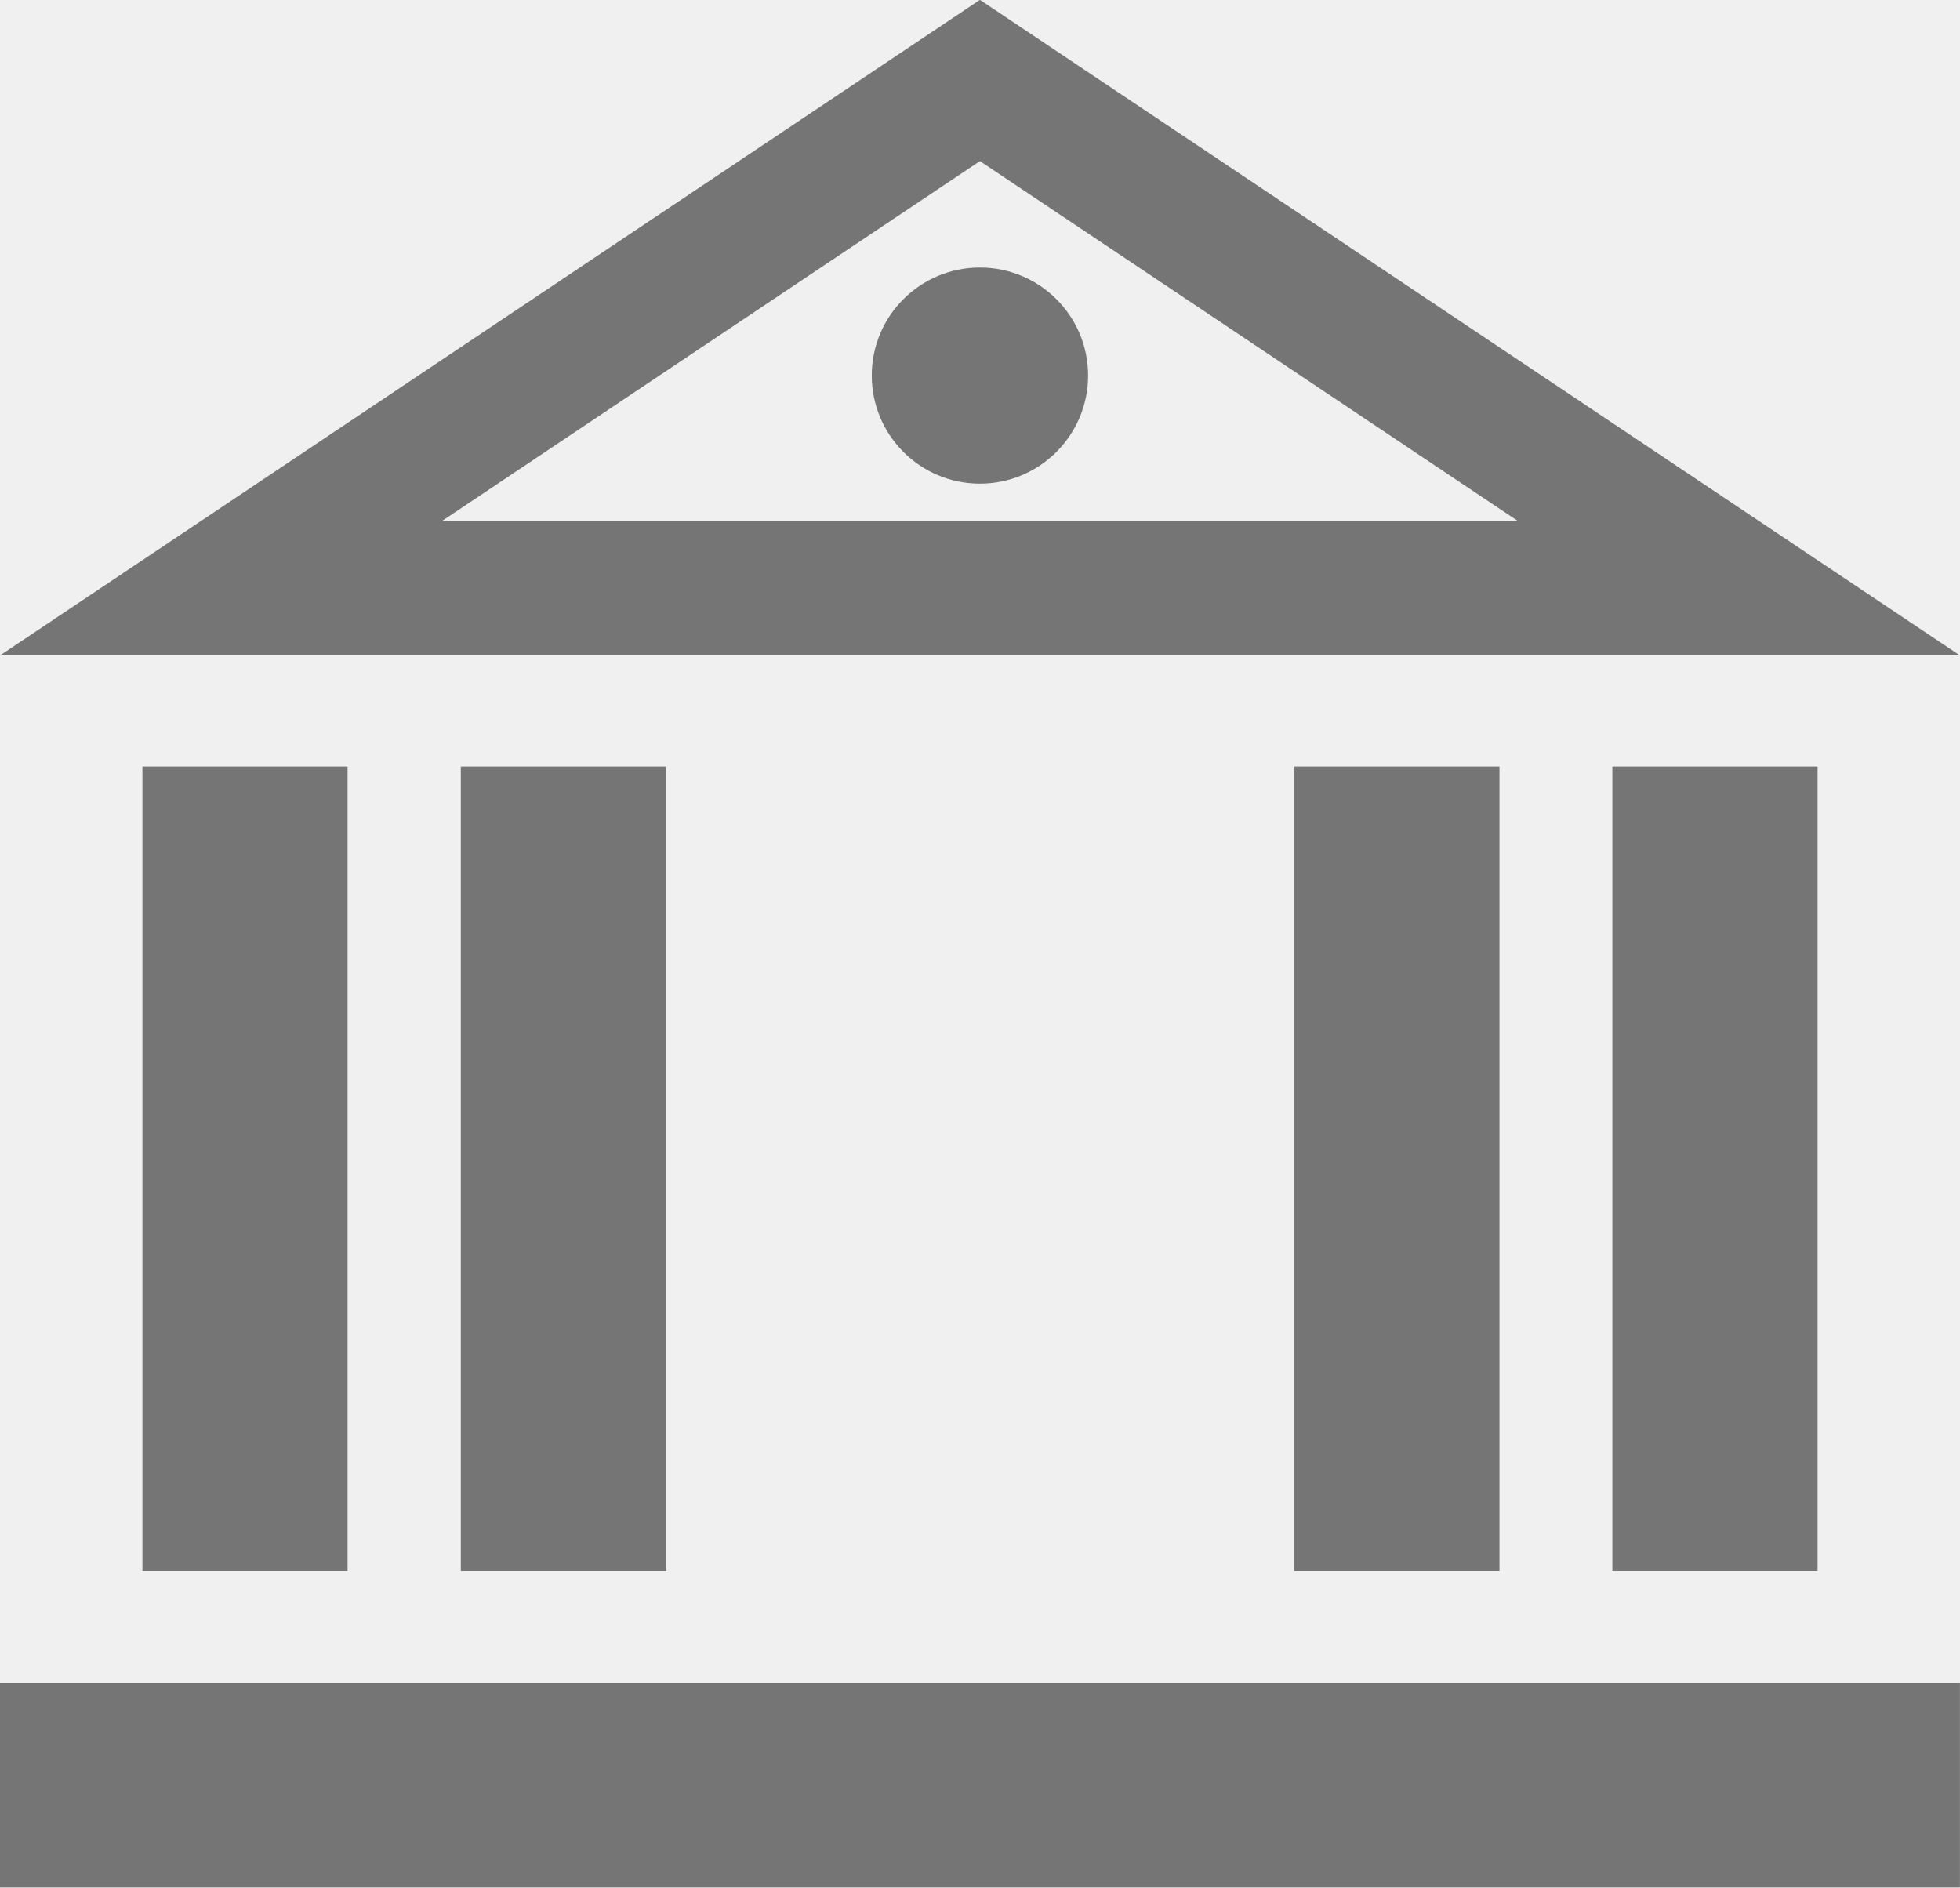
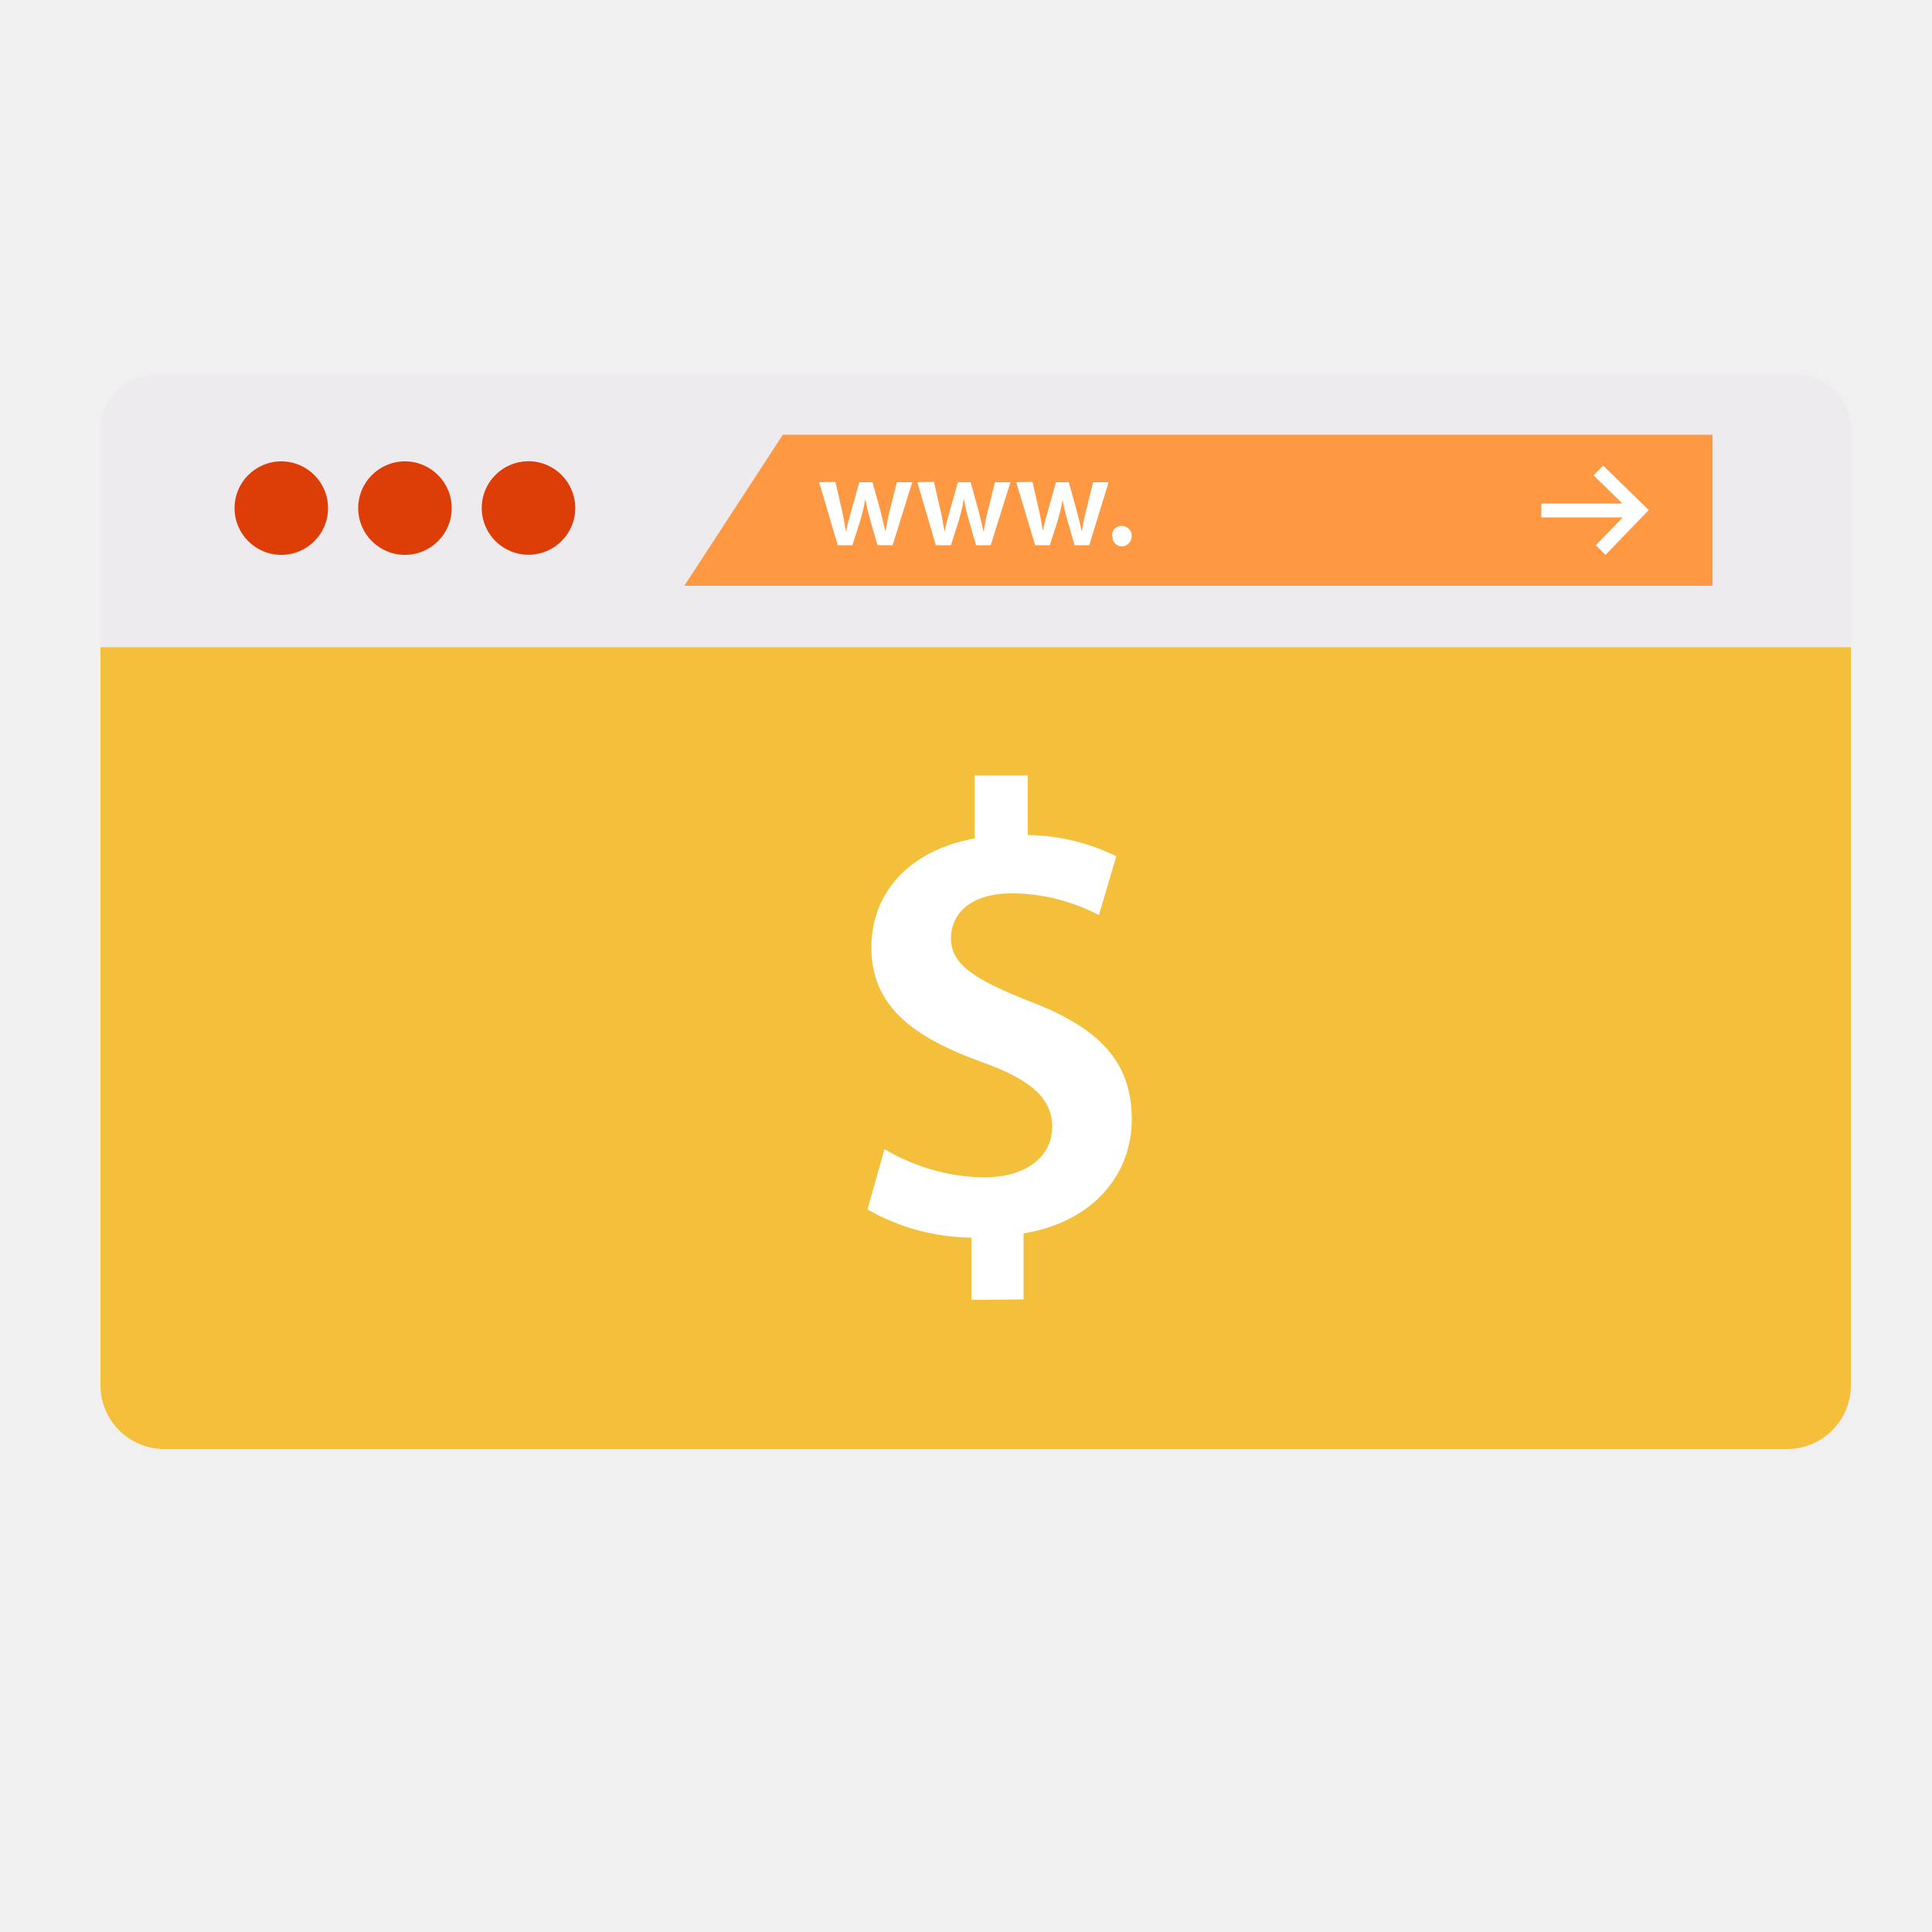
- <svg xmlns="http://www.w3.org/2000/svg" width="27" height="26">
-   <path fill="#757575" fill-rule="evenodd" d="M0 25.999v-2.82h26.999v2.82H0zm22.211-4.356V10.558h2.827v11.085h-2.827zm-4.381 0V10.558h2.826v11.085H17.83zm-11.482 0V10.558h2.827v11.085H6.348zm-4.386 0V10.558h2.826v11.085H1.962zM13.499-.002l13.489 9.023H.011L13.499-.002zm0 2.221L6.088 7.177H20.91l-7.411-4.958zm0 1.466c.822 0 1.49.666 1.49 1.487a1.49 1.49 0 0 1-2.98 0c0-.821.667-1.487 1.49-1.487z" />
+ <svg xmlns="http://www.w3.org/2000/svg" id="Layer_1" viewBox="0 0 500 500">
+   <style>
+         .st0{fill:#f4bf3b}.st1{fill:#edebed}.st2{fill:#ff9843}.st3{fill:#dd3e07}.st4{fill:#fff}
+     </style>
+   <path d="M42.5 98h420c9.1 0 16.5 7.4 16.5 16.5v244c0 9.1-7.4 16.5-16.5 16.5h-420c-9.1 0-16.5-7.4-16.5-16.5v-244c0-9.1 7.4-16.5 16.5-16.5z" class="st0" />
+   <path d="M26 167.5v-56.4c0-7.8 6.4-14.1 14.2-14.2h424.7c7.8 0 14.1 6.4 14.2 14.2v56.4H26z" class="st1" />
+   <path d="M443.2 151.6H177.1l25.5-39.1h240.6z" class="st2" />
+   <circle cx="72.8" cy="131.5" r="12.1" class="st3" />
+   <circle cx="104.8" cy="131.5" r="12.1" class="st3" />
+   <ellipse cx="136.8" cy="131.5" class="st3" rx="12.1" ry="12.1" transform="rotate(-85.269 136.769 131.499)" />
+   <path d="M216.2 124.7l1.7 7.4c.4 1.7.7 3.5 1 5.3h.1c.3-1.8.9-3.6 1.3-5.2l2.1-7.4h3.4l2 7.2c.5 1.9.9 3.7 1.3 5.4h.1c.3-1.8.6-3.6 1.1-5.4l1.8-7.2h4l-5.1 16.3h-3.9l-1.9-6.6c-.5-1.7-.9-3.4-1.2-5.2h-.1c-.3 1.8-.7 3.5-1.2 5.2l-2.1 6.6h-3.8l-4.8-16.3 4.2-.1zM241.7 124.7l1.7 7.4c.4 1.7.7 3.5 1 5.3h.1c.3-1.8.9-3.6 1.3-5.2l2.1-7.4h3.3l2 7.2c.5 1.9.9 3.7 1.3 5.4h.1c.3-1.8.6-3.6 1.1-5.4l1.8-7.2h4l-5.1 16.3h-3.8l-1.9-6.6c-.5-1.7-.9-3.4-1.2-5.2h-.1c-.3 1.8-.7 3.5-1.2 5.2l-2.1 6.6h-3.9l-4.8-16.3 4.3-.1zM267.2 124.7l1.7 7.4c.4 1.7.7 3.5 1 5.3.3-1.8.9-3.6 1.3-5.2l2.1-7.4h3.3l2 7.2c.5 1.9 1 3.7 1.3 5.4h.1c.3-1.8.6-3.6 1.1-5.4l1.8-7.2h4l-5 16.3h-3.8l-1.9-6.6c-.5-1.7-.9-3.4-1.2-5.2-.3 1.8-.7 3.5-1.2 5.2l-2.1 6.6h-3.8l-4.9-16.3 4.2-.1zM287.8 138.7c-.1-1.4 1-2.6 2.4-2.6h.2c1.5.1 2.6 1.3 2.5 2.8-.1 1.3-1.1 2.4-2.5 2.5-1.4 0-2.5-1.1-2.5-2.4v-.3zM415.5 143.6l-2.5-2.5 8.7-9-9.3-9.1 2.5-2.5 11.8 11.5z" class="st4" />
+   <path d="M398.9 130.3h23.4v3.6h-23.4zM251.4 336.4v-16.1c-9.4-.1-18.7-2.6-26.9-7.3l4.4-15.6c7.8 4.6 16.7 7.2 25.8 7.3 10.5 0 17.6-5.1 17.6-13.1 0-7.5-5.8-12.3-18.1-16.7-17.4-6.3-28.7-14.2-28.7-29.7 0-14.2 9.9-25.2 26.7-28.2v-16.3H266v15.4c7.9.1 15.8 2 22.9 5.5l-4.5 15.2c-7-3.6-14.7-5.6-22.5-5.6-11.6 0-15.8 6-15.8 11.6 0 6.8 6 10.6 20 16.2 18.6 7 26.8 15.9 26.8 30.7 0 14.1-9.8 26.5-28 29.5v17.1l-13.5.1z" class="st4" />
</svg>
